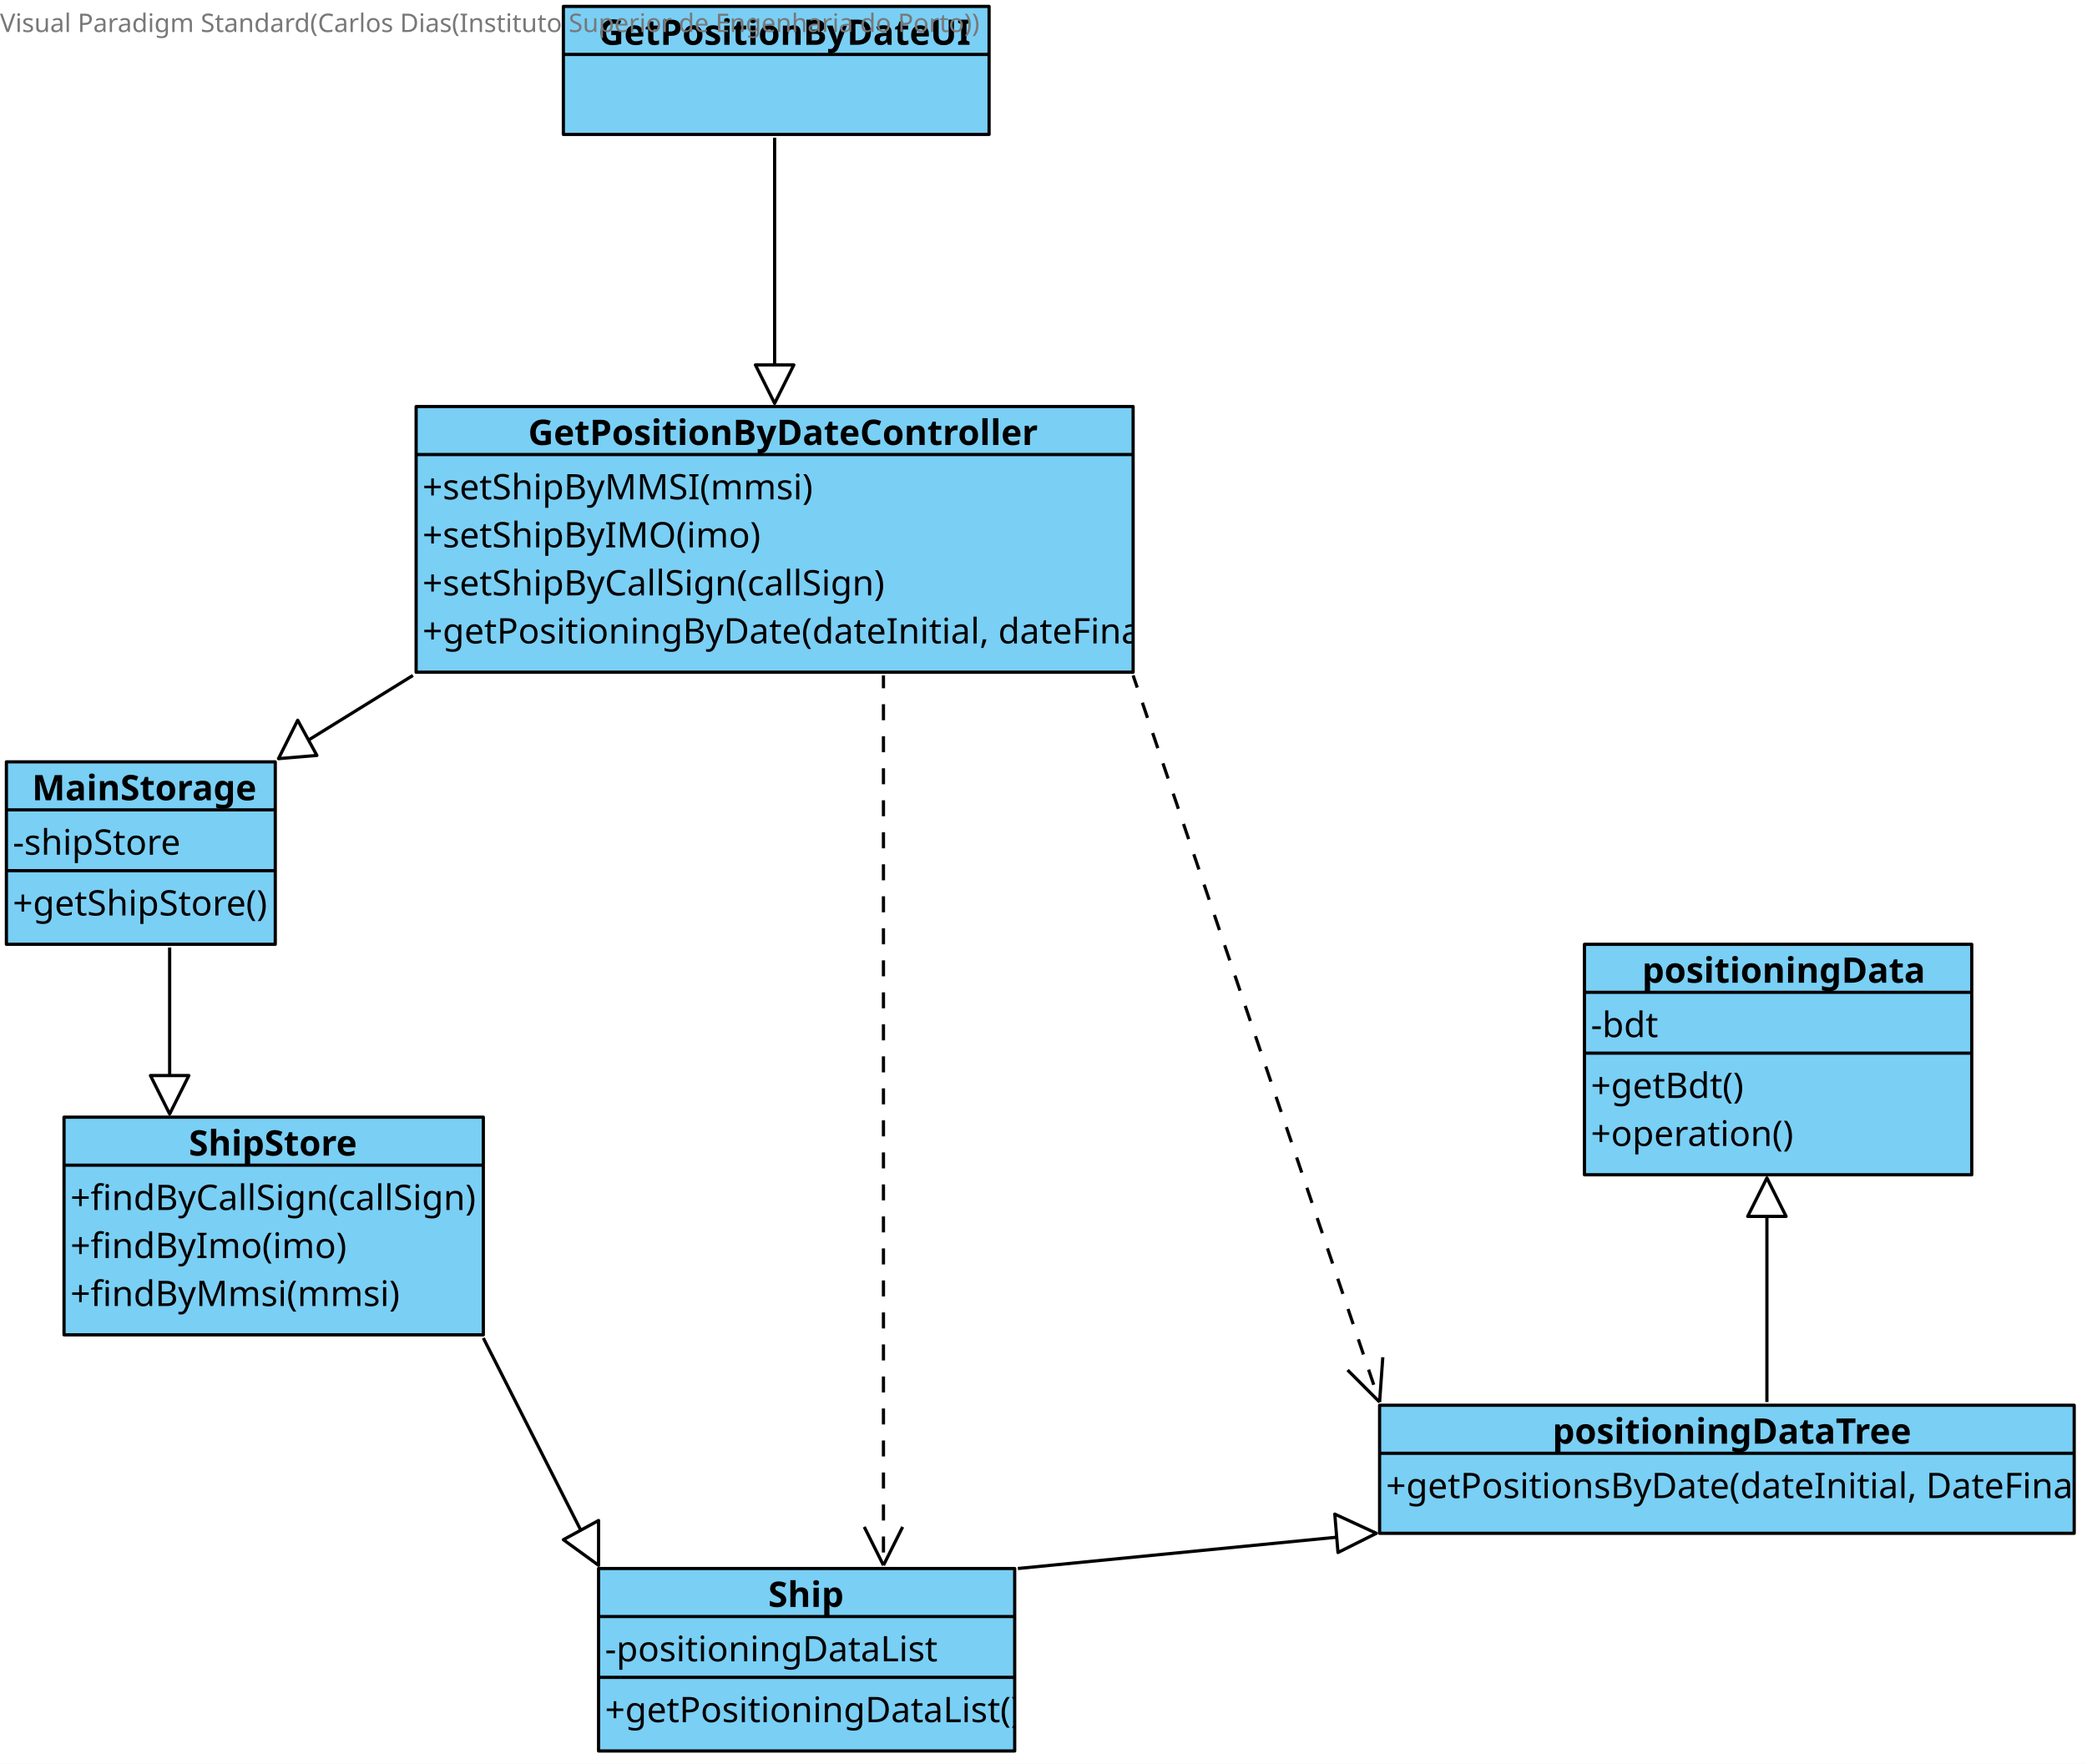
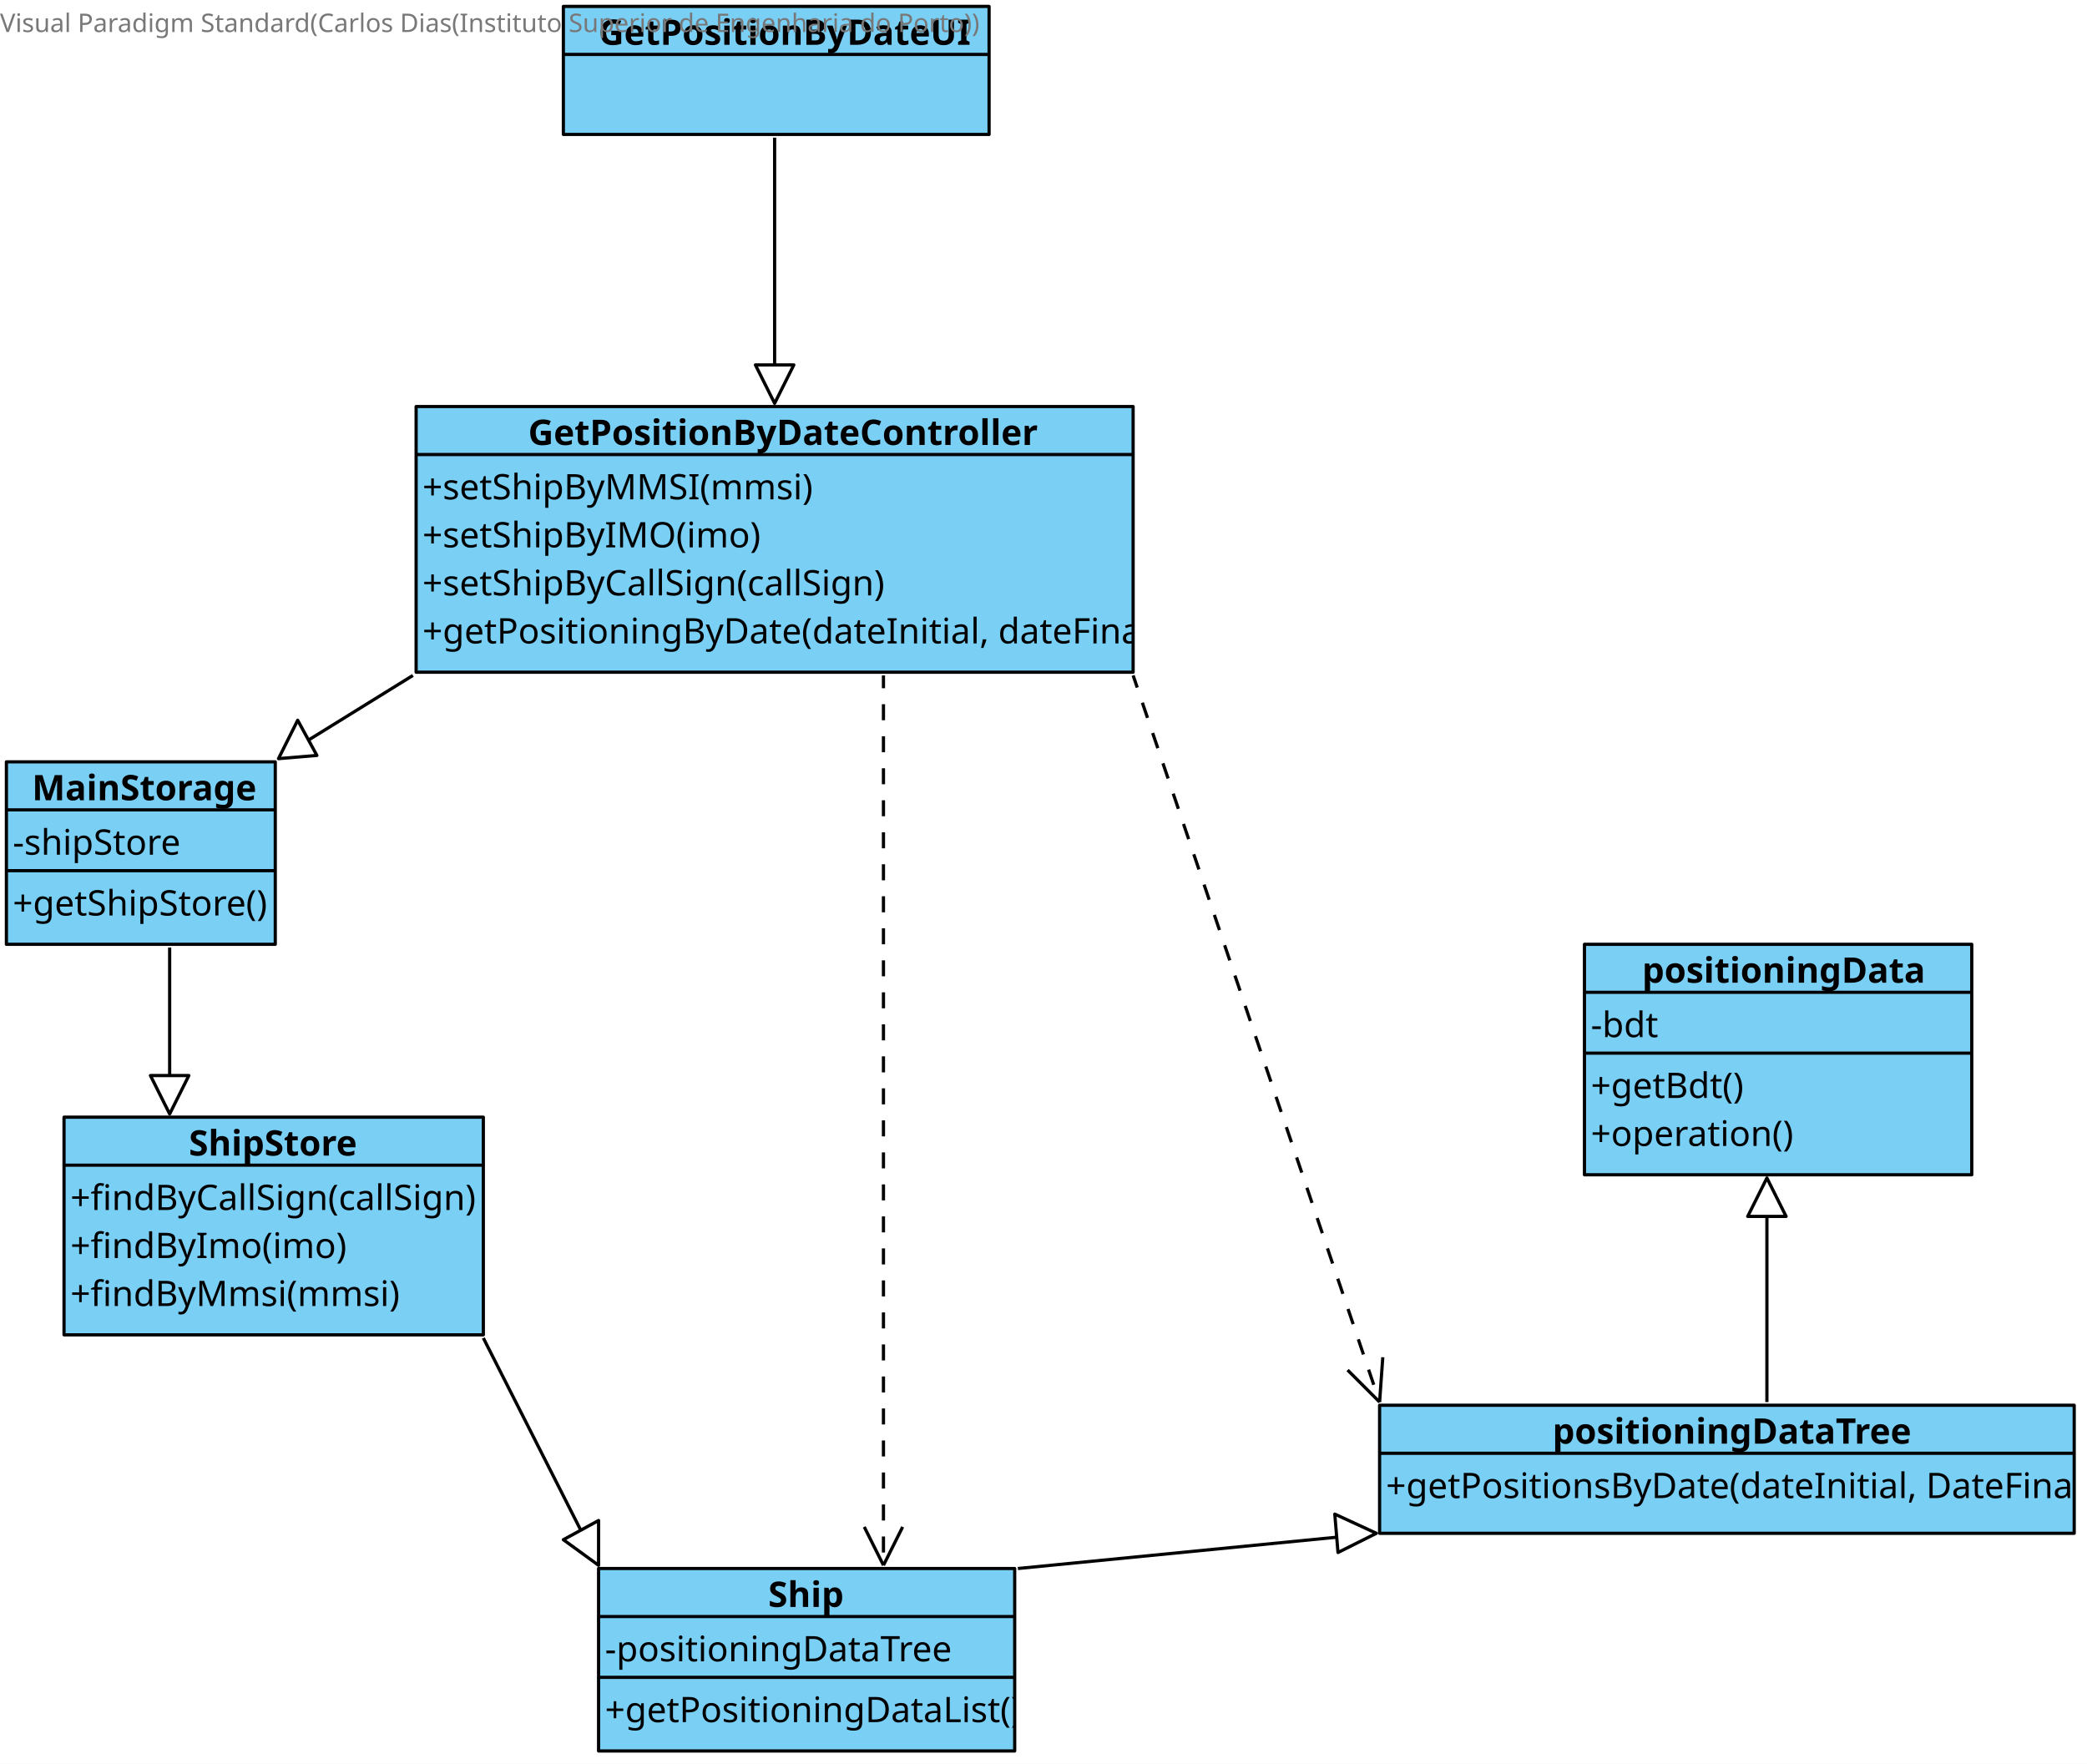
<svg xmlns="http://www.w3.org/2000/svg" fill-opacity="0" color-rendering="auto" color-interpolation="auto" text-rendering="auto" stroke="rgb(0,0,0)" stroke-linecap="square" width="652" stroke-miterlimit="10" shape-rendering="auto" stroke-opacity="0" fill="rgb(0,0,0)" stroke-dasharray="none" font-weight="normal" stroke-width="1" height="551" font-family="'Dialog'" font-style="normal" stroke-linejoin="miter" font-size="12px" stroke-dashoffset="0" image-rendering="auto">
  <defs id="genericDefs" />
  <g>
    <defs id="defs1">
      <clipPath clipPathUnits="userSpaceOnUse" id="clipPath1">
        <path d="M-7 -7 L144 -7 L144 51 L-7 51 L-7 -7 Z" />
      </clipPath>
      <clipPath clipPathUnits="userSpaceOnUse" id="clipPath2">
        <path d="M0 0 L0 25 L133 25 L133 0 Z" />
      </clipPath>
      <clipPath clipPathUnits="userSpaceOnUse" id="clipPath3">
        <path d="M0 0 L0 15 L133 15 L133 0 Z" />
      </clipPath>
      <clipPath clipPathUnits="userSpaceOnUse" id="clipPath4">
        <path d="M-7 -7 L235 -7 L235 94 L-7 94 L-7 -7 Z" />
      </clipPath>
      <clipPath clipPathUnits="userSpaceOnUse" id="clipPath5">
        <path d="M0 0 L0 68 L224 68 L224 0 Z" />
      </clipPath>
      <clipPath clipPathUnits="userSpaceOnUse" id="clipPath6">
        <path d="M0 0 L0 15 L224 15 L224 0 Z" />
      </clipPath>
      <clipPath clipPathUnits="userSpaceOnUse" id="clipPath7">
        <path d="M-7 -7 L95 -7 L95 68 L-7 68 L-7 -7 Z" />
      </clipPath>
      <clipPath clipPathUnits="userSpaceOnUse" id="clipPath8">
        <path d="M0 0 L0 42 L84 42 L84 0 Z" />
      </clipPath>
      <clipPath clipPathUnits="userSpaceOnUse" id="clipPath9">
        <path d="M0 0 L0 15 L84 15 L84 0 Z" />
      </clipPath>
      <clipPath clipPathUnits="userSpaceOnUse" id="clipPath10">
        <path d="M-7 -7 L142 -7 L142 79 L-7 79 L-7 -7 Z" />
      </clipPath>
      <clipPath clipPathUnits="userSpaceOnUse" id="clipPath11">
        <path d="M0 0 L0 53 L131 53 L131 0 Z" />
      </clipPath>
      <clipPath clipPathUnits="userSpaceOnUse" id="clipPath12">
        <path d="M0 0 L0 15 L131 15 L131 0 Z" />
      </clipPath>
      <clipPath clipPathUnits="userSpaceOnUse" id="clipPath13">
        <path d="M-7 -7 L141 -7 L141 68 L-7 68 L-7 -7 Z" />
      </clipPath>
      <clipPath clipPathUnits="userSpaceOnUse" id="clipPath14">
        <path d="M0 0 L0 42 L130 42 L130 0 Z" />
      </clipPath>
      <clipPath clipPathUnits="userSpaceOnUse" id="clipPath15">
        <path d="M0 0 L0 15 L130 15 L130 0 Z" />
      </clipPath>
      <clipPath clipPathUnits="userSpaceOnUse" id="clipPath16">
        <path d="M-7 -7 L132 -7 L132 83 L-7 83 L-7 -7 Z" />
      </clipPath>
      <clipPath clipPathUnits="userSpaceOnUse" id="clipPath17">
        <path d="M0 0 L0 57 L121 57 L121 0 Z" />
      </clipPath>
      <clipPath clipPathUnits="userSpaceOnUse" id="clipPath18">
        <path d="M0 0 L0 15 L121 15 L121 0 Z" />
      </clipPath>
      <clipPath clipPathUnits="userSpaceOnUse" id="clipPath19">
        <path d="M-7 -7 L228 -7 L228 51 L-7 51 L-7 -7 Z" />
      </clipPath>
      <clipPath clipPathUnits="userSpaceOnUse" id="clipPath20">
        <path d="M0 0 L0 25 L217 25 L217 0 Z" />
      </clipPath>
      <clipPath clipPathUnits="userSpaceOnUse" id="clipPath21">
        <path d="M0 0 L0 15 L217 15 L217 0 Z" />
      </clipPath>
      <clipPath clipPathUnits="userSpaceOnUse" id="clipPath22">
        <path d="M0 0 L104 0 L104 187 L0 187 L0 0 Z" />
      </clipPath>
      <clipPath clipPathUnits="userSpaceOnUse" id="clipPath23">
        <path d="M0 0 L0 187 L104 187 L104 0 Z" />
      </clipPath>
      <clipPath clipPathUnits="userSpaceOnUse" id="clipPath24">
        <path d="M0 0 L146 0 L146 130 L0 130 L0 0 Z" />
      </clipPath>
      <clipPath clipPathUnits="userSpaceOnUse" id="clipPath25">
        <path d="M0 0 L0 130 L146 130 L146 0 Z" />
      </clipPath>
      <clipPath clipPathUnits="userSpaceOnUse" id="clipPath26">
        <path d="M0 0 L104 0 L104 156 L0 156 L0 0 Z" />
      </clipPath>
      <clipPath clipPathUnits="userSpaceOnUse" id="clipPath27">
        <path d="M0 0 L0 156 L104 156 L104 0 Z" />
      </clipPath>
      <clipPath clipPathUnits="userSpaceOnUse" id="clipPath28">
        <path d="M0 0 L140 0 L140 175 L0 175 L0 0 Z" />
      </clipPath>
      <clipPath clipPathUnits="userSpaceOnUse" id="clipPath29">
        <path d="M0 0 L0 175 L140 175 L140 0 Z" />
      </clipPath>
      <clipPath clipPathUnits="userSpaceOnUse" id="clipPath30">
        <path d="M0 0 L104 0 L104 382 L0 382 L0 0 Z" />
      </clipPath>
      <clipPath clipPathUnits="userSpaceOnUse" id="clipPath31">
        <path d="M0 0 L0 382 L104 382 L104 0 Z" />
      </clipPath>
      <clipPath clipPathUnits="userSpaceOnUse" id="clipPath32">
        <path d="M0 0 L216 0 L216 115 L0 115 L0 0 Z" />
      </clipPath>
      <clipPath clipPathUnits="userSpaceOnUse" id="clipPath33">
        <path d="M0 0 L0 115 L216 115 L216 0 Z" />
      </clipPath>
      <clipPath clipPathUnits="userSpaceOnUse" id="clipPath34">
        <path d="M0 0 L181 0 L181 331 L0 331 L0 0 Z" />
      </clipPath>
      <clipPath clipPathUnits="userSpaceOnUse" id="clipPath35">
        <path d="M0 0 L0 331 L181 331 L181 0 Z" />
      </clipPath>
      <clipPath clipPathUnits="userSpaceOnUse" id="clipPath36">
        <path d="M0 0 L104 0 L104 174 L0 174 L0 0 Z" />
      </clipPath>
      <clipPath clipPathUnits="userSpaceOnUse" id="clipPath37">
        <path d="M0 0 L0 174 L104 174 L104 0 Z" />
      </clipPath>
    </defs>
    <g fill="white" text-rendering="geometricPrecision" fill-opacity="1" stroke-opacity="1" stroke="white">
      <rect x="0" width="652" height="551" y="0" stroke="none" />
    </g>
    <g font-size="11px" transform="translate(176,2)" fill-opacity="1" fill="rgb(122,207,245)" text-rendering="geometricPrecision" image-rendering="optimizeQuality" font-family="sans-serif" stroke="rgb(122,207,245)" font-weight="bold" stroke-opacity="1">
      <rect x="0" width="133" height="40" y="0" clip-path="url(#clipPath1)" stroke="none" />
    </g>
    <g fill-opacity="1" text-rendering="geometricPrecision" stroke="black" stroke-linecap="butt" transform="translate(176,2)" stroke-miterlimit="0" stroke-opacity="1" fill="black" font-weight="bold" font-family="sans-serif" stroke-linejoin="round" font-size="11px" image-rendering="optimizeQuality">
      <rect fill="none" x="0" width="133" height="40" y="0" clip-path="url(#clipPath1)" />
      <line y2="15" fill="none" x1="0" clip-path="url(#clipPath1)" x2="133" y1="15" />
    </g>
    <g font-size="11px" transform="translate(176,2)" fill-opacity="1" fill="black" text-rendering="geometricPrecision" image-rendering="optimizeQuality" font-family="sans-serif" stroke="black" font-weight="bold" stroke-opacity="1">
      <text x="11" xml:space="preserve" y="12" clip-path="url(#clipPath3)" stroke="none">GetPositionByDateUI</text>
    </g>
    <g font-size="11px" transform="translate(130,127)" fill-opacity="1" fill="rgb(122,207,245)" text-rendering="geometricPrecision" image-rendering="optimizeQuality" font-family="sans-serif" stroke="rgb(122,207,245)" font-weight="bold" stroke-opacity="1">
      <rect x="0" width="224" height="83" y="0" clip-path="url(#clipPath4)" stroke="none" />
    </g>
    <g fill-opacity="1" text-rendering="geometricPrecision" stroke="black" stroke-linecap="butt" transform="translate(130,127)" stroke-miterlimit="0" stroke-opacity="1" fill="black" font-weight="bold" font-family="sans-serif" stroke-linejoin="round" font-size="11px" image-rendering="optimizeQuality">
      <rect fill="none" x="0" width="224" height="83" y="0" clip-path="url(#clipPath4)" />
      <line y2="15" fill="none" x1="0" clip-path="url(#clipPath4)" x2="224" y1="15" />
    </g>
    <g font-size="11px" transform="matrix(1,0,0,1,130,142)" fill-opacity="1" fill="black" text-rendering="geometricPrecision" image-rendering="optimizeQuality" font-family="sans-serif" stroke="black" stroke-opacity="1">
      <text x="2" xml:space="preserve" y="14" clip-path="url(#clipPath5)" stroke="none">+setShipByMMSI(mmsi)</text>
    </g>
    <g font-size="11px" transform="matrix(1,0,0,1,130,142)" fill-opacity="1" fill="black" text-rendering="geometricPrecision" image-rendering="optimizeQuality" font-family="sans-serif" stroke="black" stroke-opacity="1">
      <text x="2" xml:space="preserve" y="29" clip-path="url(#clipPath5)" stroke="none">+setShipByIMO(imo)</text>
    </g>
    <g font-size="11px" transform="matrix(1,0,0,1,130,142)" fill-opacity="1" fill="black" text-rendering="geometricPrecision" image-rendering="optimizeQuality" font-family="sans-serif" stroke="black" stroke-opacity="1">
      <text x="2" xml:space="preserve" y="44" clip-path="url(#clipPath5)" stroke="none">+setShipByCallSign(callSign)</text>
    </g>
    <g font-size="11px" transform="matrix(1,0,0,1,130,142)" fill-opacity="1" fill="black" text-rendering="geometricPrecision" image-rendering="optimizeQuality" font-family="sans-serif" stroke="black" stroke-opacity="1">
      <text x="2" xml:space="preserve" y="59" clip-path="url(#clipPath5)" stroke="none">+getPositioningByDate(dateInitial, dateFinal)</text>
    </g>
    <g font-size="11px" transform="translate(130,127)" fill-opacity="1" fill="black" text-rendering="geometricPrecision" image-rendering="optimizeQuality" font-family="sans-serif" stroke="black" font-weight="bold" stroke-opacity="1">
      <text x="35" xml:space="preserve" y="12" clip-path="url(#clipPath6)" stroke="none">GetPositionByDateController</text>
    </g>
    <g font-size="11px" transform="translate(2,238)" fill-opacity="1" fill="rgb(122,207,245)" text-rendering="geometricPrecision" image-rendering="optimizeQuality" font-family="sans-serif" stroke="rgb(122,207,245)" font-weight="bold" stroke-opacity="1">
      <rect x="0" width="84" height="57" y="0" clip-path="url(#clipPath7)" stroke="none" />
    </g>
    <g fill-opacity="1" text-rendering="geometricPrecision" stroke="black" stroke-linecap="butt" transform="translate(2,238)" stroke-miterlimit="0" stroke-opacity="1" fill="black" font-weight="bold" font-family="sans-serif" stroke-linejoin="round" font-size="11px" image-rendering="optimizeQuality">
      <rect fill="none" x="0" width="84" height="57" y="0" clip-path="url(#clipPath7)" />
      <line y2="15" fill="none" x1="0" clip-path="url(#clipPath7)" x2="84" y1="15" />
    </g>
    <g font-size="11px" transform="matrix(1,0,0,1,2,253)" fill-opacity="1" fill="black" text-rendering="geometricPrecision" image-rendering="optimizeQuality" font-family="sans-serif" stroke="black" stroke-opacity="1">
      <text x="2" xml:space="preserve" y="14" clip-path="url(#clipPath8)" stroke="none">-shipStore</text>
    </g>
    <g stroke-linecap="butt" font-size="11px" transform="matrix(1,0,0,1,2,253)" fill-opacity="1" fill="black" text-rendering="geometricPrecision" image-rendering="optimizeQuality" font-family="sans-serif" stroke-linejoin="bevel" stroke="black" stroke-opacity="1" stroke-miterlimit="0">
      <line y2="19" fill="none" x1="0" clip-path="url(#clipPath8)" x2="84" y1="19" />
    </g>
    <g font-size="11px" transform="matrix(1,0,0,1,2,253)" fill-opacity="1" fill="black" text-rendering="geometricPrecision" image-rendering="optimizeQuality" font-family="sans-serif" stroke="black" stroke-opacity="1">
      <text x="2" xml:space="preserve" y="33" clip-path="url(#clipPath8)" stroke="none">+getShipStore()</text>
    </g>
    <g font-size="11px" transform="translate(2,238)" fill-opacity="1" fill="black" text-rendering="geometricPrecision" image-rendering="optimizeQuality" font-family="sans-serif" stroke="black" font-weight="bold" stroke-opacity="1">
      <text x="8" xml:space="preserve" y="12" clip-path="url(#clipPath9)" stroke="none">MainStorage</text>
    </g>
    <g font-size="11px" transform="translate(20,349)" fill-opacity="1" fill="rgb(122,207,245)" text-rendering="geometricPrecision" image-rendering="optimizeQuality" font-family="sans-serif" stroke="rgb(122,207,245)" font-weight="bold" stroke-opacity="1">
      <rect x="0" width="131" height="68" y="0" clip-path="url(#clipPath10)" stroke="none" />
    </g>
    <g fill-opacity="1" text-rendering="geometricPrecision" stroke="black" stroke-linecap="butt" transform="translate(20,349)" stroke-miterlimit="0" stroke-opacity="1" fill="black" font-weight="bold" font-family="sans-serif" stroke-linejoin="round" font-size="11px" image-rendering="optimizeQuality">
      <rect fill="none" x="0" width="131" height="68" y="0" clip-path="url(#clipPath10)" />
      <line y2="15" fill="none" x1="0" clip-path="url(#clipPath10)" x2="131" y1="15" />
    </g>
    <g font-size="11px" transform="matrix(1,0,0,1,20,364)" fill-opacity="1" fill="black" text-rendering="geometricPrecision" image-rendering="optimizeQuality" font-family="sans-serif" stroke="black" stroke-opacity="1">
      <text x="2" xml:space="preserve" y="14" clip-path="url(#clipPath11)" stroke="none">+findByCallSign(callSign)</text>
    </g>
    <g font-size="11px" transform="matrix(1,0,0,1,20,364)" fill-opacity="1" fill="black" text-rendering="geometricPrecision" image-rendering="optimizeQuality" font-family="sans-serif" stroke="black" stroke-opacity="1">
      <text x="2" xml:space="preserve" y="29" clip-path="url(#clipPath11)" stroke="none">+findByImo(imo)</text>
    </g>
    <g font-size="11px" transform="matrix(1,0,0,1,20,364)" fill-opacity="1" fill="black" text-rendering="geometricPrecision" image-rendering="optimizeQuality" font-family="sans-serif" stroke="black" stroke-opacity="1">
      <text x="2" xml:space="preserve" y="44" clip-path="url(#clipPath11)" stroke="none">+findByMmsi(mmsi)</text>
    </g>
    <g font-size="11px" transform="translate(20,349)" fill-opacity="1" fill="black" text-rendering="geometricPrecision" image-rendering="optimizeQuality" font-family="sans-serif" stroke="black" font-weight="bold" stroke-opacity="1">
      <text x="39" xml:space="preserve" y="12" clip-path="url(#clipPath12)" stroke="none">ShipStore</text>
    </g>
    <g font-size="11px" transform="translate(187,490)" fill-opacity="1" fill="rgb(122,207,245)" text-rendering="geometricPrecision" image-rendering="optimizeQuality" font-family="sans-serif" stroke="rgb(122,207,245)" font-weight="bold" stroke-opacity="1">
      <rect x="0" width="130" height="57" y="0" clip-path="url(#clipPath13)" stroke="none" />
    </g>
    <g fill-opacity="1" text-rendering="geometricPrecision" stroke="black" stroke-linecap="butt" transform="translate(187,490)" stroke-miterlimit="0" stroke-opacity="1" fill="black" font-weight="bold" font-family="sans-serif" stroke-linejoin="round" font-size="11px" image-rendering="optimizeQuality">
      <rect fill="none" x="0" width="130" height="57" y="0" clip-path="url(#clipPath13)" />
      <line y2="15" fill="none" x1="0" clip-path="url(#clipPath13)" x2="130" y1="15" />
    </g>
    <g font-size="11px" transform="matrix(1,0,0,1,187,505)" fill-opacity="1" fill="black" text-rendering="geometricPrecision" image-rendering="optimizeQuality" font-family="sans-serif" stroke="black" stroke-opacity="1">
-       <text x="2" xml:space="preserve" y="14" clip-path="url(#clipPath14)" stroke="none">-positioningDataList</text>
+       <text x="2" xml:space="preserve" y="14" clip-path="url(#clipPath14)" stroke="none">-positioningDataTree</text>
    </g>
    <g stroke-linecap="butt" font-size="11px" transform="matrix(1,0,0,1,187,505)" fill-opacity="1" fill="black" text-rendering="geometricPrecision" image-rendering="optimizeQuality" font-family="sans-serif" stroke-linejoin="bevel" stroke="black" stroke-opacity="1" stroke-miterlimit="0">
      <line y2="19" fill="none" x1="0" clip-path="url(#clipPath14)" x2="130" y1="19" />
    </g>
    <g font-size="11px" transform="matrix(1,0,0,1,187,505)" fill-opacity="1" fill="black" text-rendering="geometricPrecision" image-rendering="optimizeQuality" font-family="sans-serif" stroke="black" stroke-opacity="1">
      <text x="2" xml:space="preserve" y="33" clip-path="url(#clipPath14)" stroke="none">+getPositioningDataList()</text>
    </g>
    <g font-size="11px" transform="translate(187,490)" fill-opacity="1" fill="black" text-rendering="geometricPrecision" image-rendering="optimizeQuality" font-family="sans-serif" stroke="black" font-weight="bold" stroke-opacity="1">
      <text x="53" xml:space="preserve" y="12" clip-path="url(#clipPath15)" stroke="none">Ship</text>
    </g>
    <g font-size="11px" transform="translate(495,295)" fill-opacity="1" fill="rgb(122,207,245)" text-rendering="geometricPrecision" image-rendering="optimizeQuality" font-family="sans-serif" stroke="rgb(122,207,245)" font-weight="bold" stroke-opacity="1">
      <rect x="0" width="121" height="72" y="0" clip-path="url(#clipPath16)" stroke="none" />
    </g>
    <g fill-opacity="1" text-rendering="geometricPrecision" stroke="black" stroke-linecap="butt" transform="translate(495,295)" stroke-miterlimit="0" stroke-opacity="1" fill="black" font-weight="bold" font-family="sans-serif" stroke-linejoin="round" font-size="11px" image-rendering="optimizeQuality">
      <rect fill="none" x="0" width="121" height="72" y="0" clip-path="url(#clipPath16)" />
      <line y2="15" fill="none" x1="0" clip-path="url(#clipPath16)" x2="121" y1="15" />
    </g>
    <g font-size="11px" transform="matrix(1,0,0,1,495,310)" fill-opacity="1" fill="black" text-rendering="geometricPrecision" image-rendering="optimizeQuality" font-family="sans-serif" stroke="black" stroke-opacity="1">
      <text x="2" xml:space="preserve" y="14" clip-path="url(#clipPath17)" stroke="none">-bdt</text>
    </g>
    <g stroke-linecap="butt" font-size="11px" transform="matrix(1,0,0,1,495,310)" fill-opacity="1" fill="black" text-rendering="geometricPrecision" image-rendering="optimizeQuality" font-family="sans-serif" stroke-linejoin="bevel" stroke="black" stroke-opacity="1" stroke-miterlimit="0">
      <line y2="19" fill="none" x1="0" clip-path="url(#clipPath17)" x2="121" y1="19" />
    </g>
    <g font-size="11px" transform="matrix(1,0,0,1,495,310)" fill-opacity="1" fill="black" text-rendering="geometricPrecision" image-rendering="optimizeQuality" font-family="sans-serif" stroke="black" stroke-opacity="1">
      <text x="2" xml:space="preserve" y="33" clip-path="url(#clipPath17)" stroke="none">+getBdt()</text>
    </g>
    <g font-size="11px" transform="matrix(1,0,0,1,495,310)" fill-opacity="1" fill="black" text-rendering="geometricPrecision" image-rendering="optimizeQuality" font-family="sans-serif" stroke="black" stroke-opacity="1">
      <text x="2" xml:space="preserve" y="48" clip-path="url(#clipPath17)" stroke="none">+operation()</text>
    </g>
    <g font-size="11px" transform="translate(495,295)" fill-opacity="1" fill="black" text-rendering="geometricPrecision" image-rendering="optimizeQuality" font-family="sans-serif" stroke="black" font-weight="bold" stroke-opacity="1">
      <text x="18" xml:space="preserve" y="12" clip-path="url(#clipPath18)" stroke="none">positioningData</text>
    </g>
    <g font-size="11px" transform="translate(431,439)" fill-opacity="1" fill="rgb(122,207,245)" text-rendering="geometricPrecision" image-rendering="optimizeQuality" font-family="sans-serif" stroke="rgb(122,207,245)" font-weight="bold" stroke-opacity="1">
      <rect x="0" width="217" height="40" y="0" clip-path="url(#clipPath19)" stroke="none" />
    </g>
    <g fill-opacity="1" text-rendering="geometricPrecision" stroke="black" stroke-linecap="butt" transform="translate(431,439)" stroke-miterlimit="0" stroke-opacity="1" fill="black" font-weight="bold" font-family="sans-serif" stroke-linejoin="round" font-size="11px" image-rendering="optimizeQuality">
      <rect fill="none" x="0" width="217" height="40" y="0" clip-path="url(#clipPath19)" />
      <line y2="15" fill="none" x1="0" clip-path="url(#clipPath19)" x2="217" y1="15" />
    </g>
    <g font-size="11px" transform="matrix(1,0,0,1,431,454)" fill-opacity="1" fill="black" text-rendering="geometricPrecision" image-rendering="optimizeQuality" font-family="sans-serif" stroke="black" stroke-opacity="1">
      <text x="2" xml:space="preserve" y="14" clip-path="url(#clipPath20)" stroke="none">+getPositionsByDate(dateInitial, DateFinal)</text>
    </g>
    <g font-size="11px" transform="translate(431,439)" fill-opacity="1" fill="black" text-rendering="geometricPrecision" image-rendering="optimizeQuality" font-family="sans-serif" stroke="black" font-weight="bold" stroke-opacity="1">
      <text x="54" xml:space="preserve" y="12" clip-path="url(#clipPath21)" stroke="none">positioningDataTree</text>
    </g>
    <g stroke-linecap="butt" font-size="11px" transform="translate(192,-7)" fill-opacity="1" fill="black" text-rendering="geometricPrecision" image-rendering="optimizeQuality" font-family="sans-serif" stroke-linejoin="round" stroke="black" stroke-opacity="1">
      <line y2="50" fill="none" x1="50" clip-path="url(#clipPath23)" x2="50" y1="133" />
      <polygon fill="white" clip-path="url(#clipPath23)" points=" 50 133 56 121 44 121" stroke="none" />
      <polygon fill="none" points=" 50 133 56 121 44 121" clip-path="url(#clipPath23)" />
    </g>
    <g stroke-linecap="butt" font-size="11px" transform="translate(37,161)" fill-opacity="1" fill="black" text-rendering="geometricPrecision" image-rendering="optimizeQuality" font-family="sans-serif" stroke-linejoin="round" stroke="black" stroke-opacity="1">
      <line y2="50" fill="none" x1="50" clip-path="url(#clipPath25)" x2="92" y1="76" />
      <polygon fill="white" clip-path="url(#clipPath25)" points=" 50 76 62 75 56 64" stroke="none" />
      <polygon fill="none" points=" 50 76 62 75 56 64" clip-path="url(#clipPath25)" />
    </g>
    <g stroke-linecap="butt" font-size="11px" transform="translate(3,246)" fill-opacity="1" fill="black" text-rendering="geometricPrecision" image-rendering="optimizeQuality" font-family="sans-serif" stroke-linejoin="round" stroke="black" stroke-opacity="1">
      <line y2="50" fill="none" x1="50" clip-path="url(#clipPath27)" x2="50" y1="102" />
      <polygon fill="white" clip-path="url(#clipPath27)" points=" 50 102 56 90 44 90" stroke="none" />
      <polygon fill="none" points=" 50 102 56 90 44 90" clip-path="url(#clipPath27)" />
    </g>
    <g stroke-linecap="butt" font-size="11px" transform="translate(101,368)" fill-opacity="1" fill="black" text-rendering="geometricPrecision" image-rendering="optimizeQuality" font-family="sans-serif" stroke-linejoin="round" stroke="black" stroke-opacity="1">
      <line y2="50" fill="none" x1="86" clip-path="url(#clipPath29)" x2="50" y1="121" />
      <polygon fill="white" clip-path="url(#clipPath29)" points=" 86 121 86 107 75 113" stroke="none" />
      <polygon fill="none" points=" 86 121 86 107 75 113" clip-path="url(#clipPath29)" />
    </g>
    <g fill-opacity="1" text-rendering="geometricPrecision" stroke="black" stroke-linecap="butt" transform="translate(226,161)" stroke-opacity="1" fill="black" stroke-dasharray="5" font-family="sans-serif" stroke-linejoin="round" font-size="11px" stroke-dashoffset="1" image-rendering="optimizeQuality">
      <line y2="328" fill="none" x1="50" clip-path="url(#clipPath31)" x2="50" y1="50" />
      <line clip-path="url(#clipPath31)" stroke-dashoffset="0" fill="none" x1="50" x2="56" y1="328" y2="316" stroke-dasharray="none" />
      <line clip-path="url(#clipPath31)" stroke-dashoffset="0" fill="none" x1="50" x2="44" y1="328" y2="316" stroke-dasharray="none" />
    </g>
    <g stroke-linecap="butt" font-size="11px" transform="translate(268,429)" fill-opacity="1" fill="black" text-rendering="geometricPrecision" image-rendering="optimizeQuality" font-family="sans-serif" stroke-linejoin="round" stroke="black" stroke-opacity="1">
      <line y2="61" fill="none" x1="162" clip-path="url(#clipPath33)" x2="50" y1="50" />
      <polygon fill="white" clip-path="url(#clipPath33)" points=" 162 50 149 44 150 56" stroke="none" />
      <polygon fill="none" points=" 162 50 149 44 150 56" clip-path="url(#clipPath33)" />
    </g>
    <g fill-opacity="1" text-rendering="geometricPrecision" stroke="black" stroke-linecap="butt" transform="translate(304,161)" stroke-opacity="1" fill="black" stroke-dasharray="5" font-family="sans-serif" stroke-linejoin="round" font-size="11px" stroke-dashoffset="1" image-rendering="optimizeQuality">
      <line y2="277" fill="none" x1="50" clip-path="url(#clipPath35)" x2="127" y1="50" />
      <line clip-path="url(#clipPath35)" stroke-dashoffset="0" fill="none" x1="127" x2="128" y1="277" y2="263" stroke-dasharray="none" />
      <line clip-path="url(#clipPath35)" stroke-dashoffset="0" fill="none" x1="127" x2="117" y1="277" y2="267" stroke-dasharray="none" />
    </g>
    <g stroke-linecap="butt" font-size="11px" transform="translate(502,318)" fill-opacity="1" fill="black" text-rendering="geometricPrecision" image-rendering="optimizeQuality" font-family="sans-serif" stroke-linejoin="round" stroke="black" stroke-opacity="1">
      <line y2="120" fill="none" x1="50" clip-path="url(#clipPath37)" x2="50" y1="50" />
      <polygon fill="white" clip-path="url(#clipPath37)" points=" 50 50 44 62 56 62" stroke="none" />
      <polygon fill="none" points=" 50 50 44 62 56 62" clip-path="url(#clipPath37)" />
    </g>
    <g font-size="8px" fill-opacity="1" fill="rgb(120,120,120)" text-rendering="geometricPrecision" image-rendering="optimizeQuality" stroke="rgb(120,120,120)" stroke-opacity="1">
      <text x="0" xml:space="preserve" y="10" stroke="none">Visual Paradigm Standard(Carlos Dias(Instituto Superior de Engenharia do Porto))</text>
    </g>
  </g>
</svg>
